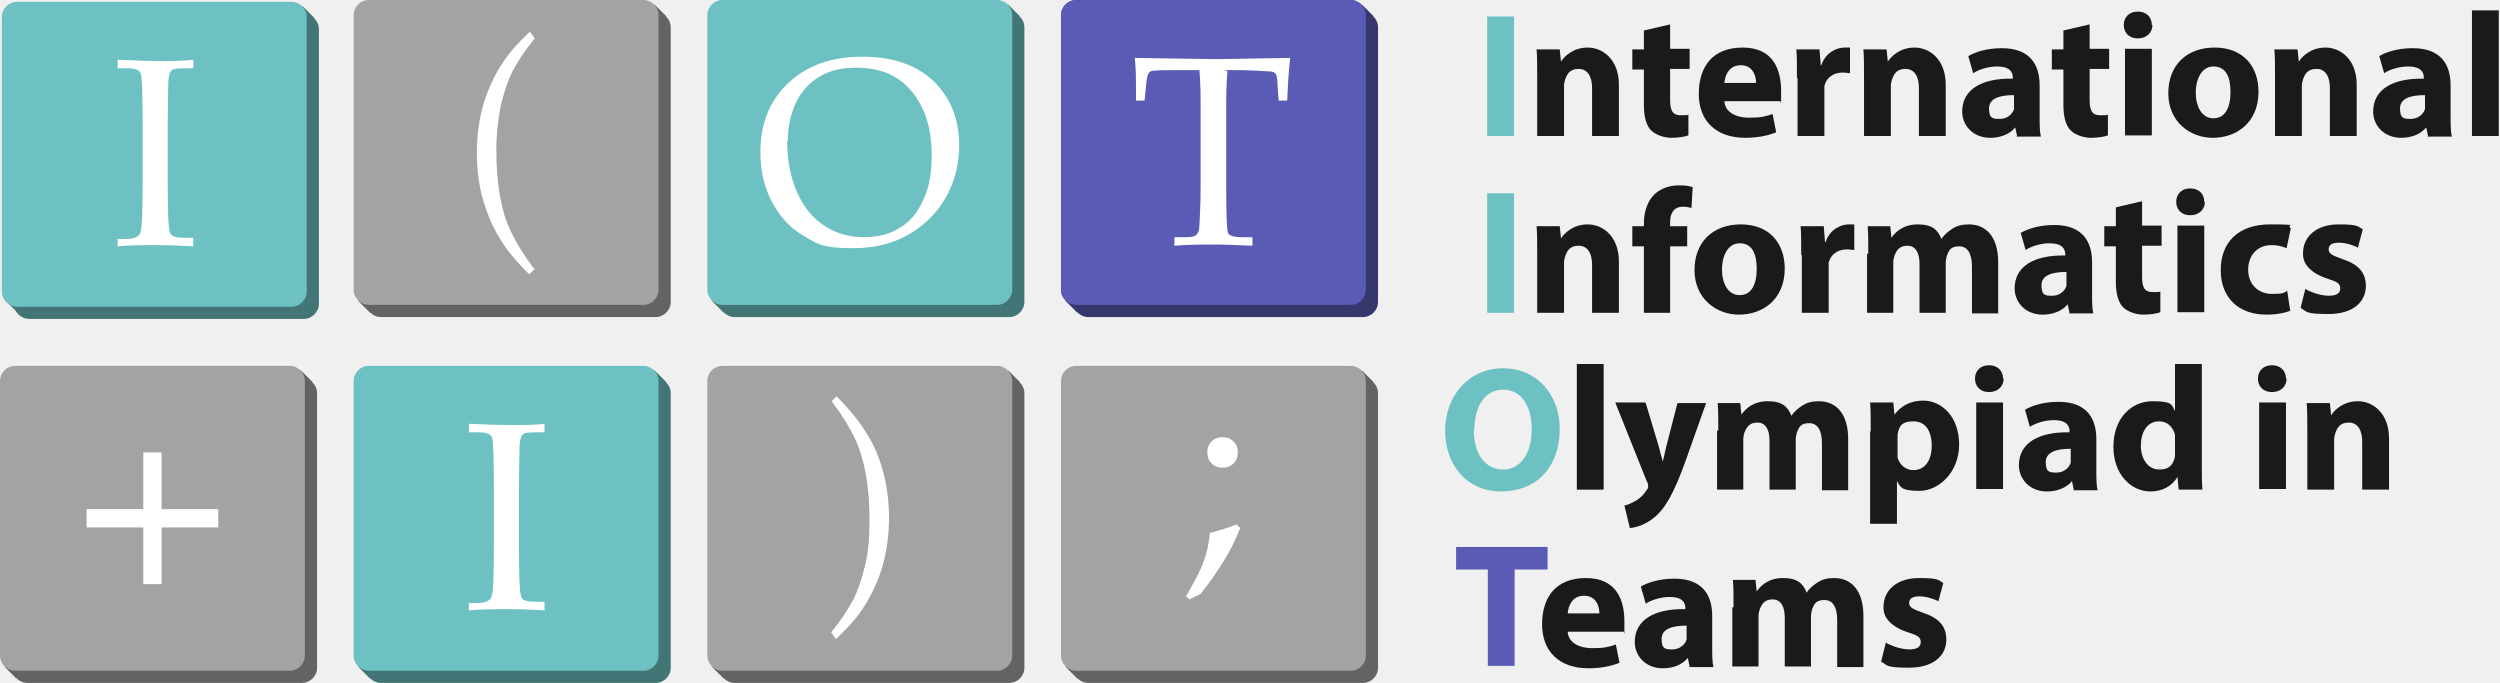
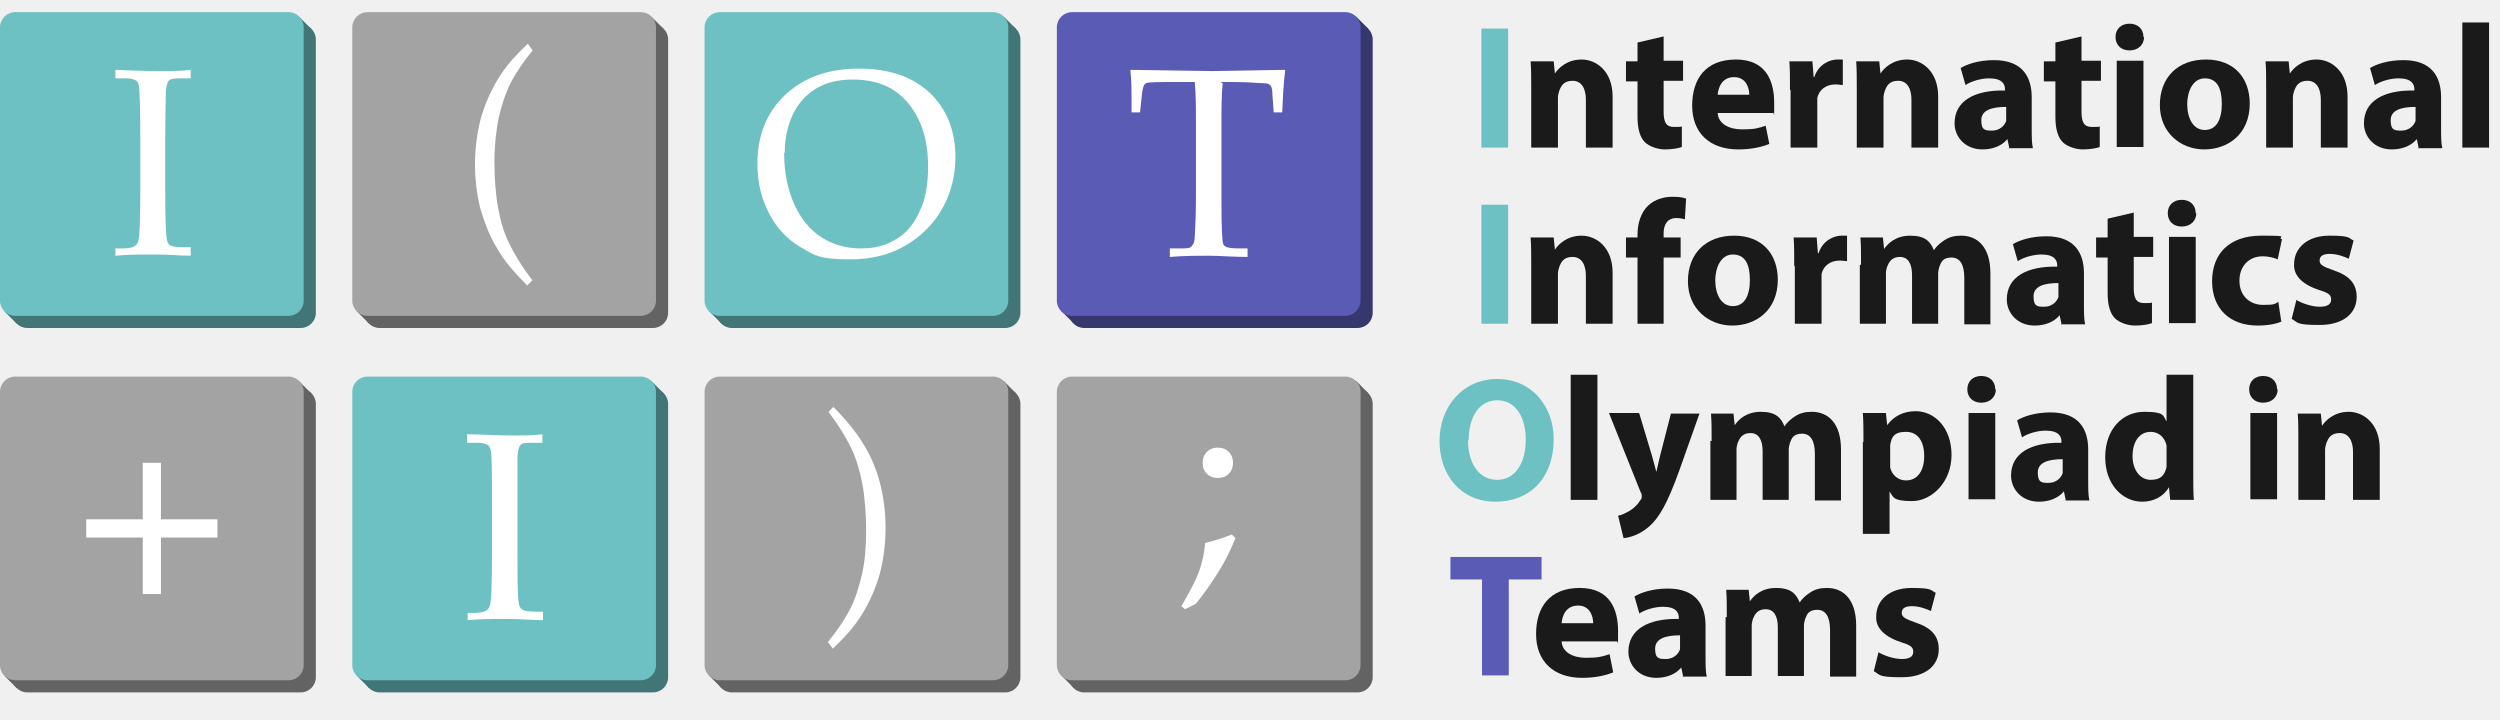
- <svg xmlns="http://www.w3.org/2000/svg" id="Logo" viewBox="0 0 410 112">
+ <svg xmlns="http://www.w3.org/2000/svg" id="Logo" viewBox="0 0 411.6 118.5">
  <defs>
    <style>
      .cls-1 {
        fill: #fff;
      }

      .cls-2 {
        fill: #36376d;
      }

      .cls-3 {
        fill: #595bb4;
      }

      .cls-4 {
        fill: #a3a3a3;
      }

      .cls-5 {
        fill: #636363;
      }

      .cls-6 {
        fill: #427576;
      }

      .cls-7 {
        fill: #1a1a1a;
      }

      .cls-8 {
        fill: #6dc1c3;
      }
    </style>
  </defs>
+   <g id="IIOT_text">
+     <path class="cls-8" d="m248.3,4.7v19.6h-4.4V4.7h4.4Z" />
+     <path class="cls-7" d="m252.1,14.6c0-1.8,0-3.3-.1-4.5h3.8l.2,2h0c.6-.9,2-2.3,4.4-2.3s5.1,1.9,5.1,6.1v8.4h-4.4v-7.9c0-1.8-.7-3.1-2.2-3.1s-1.9.9-2.2,1.7c-.1.3-.2.7-.2,1.1v8.2h-4.4v-9.7Z" />
+     <path class="cls-7" d="m273.9,6v4h3.2v3.3h-3.2v5.1c0,1.7.4,2.5,1.7,2.5s1,0,1.3-.1v3.4c-.5.2-1.6.4-2.8.4s-2.6-.5-3.3-1.2c-.8-.8-1.2-2.2-1.2-4.2v-5.8h-1.9v-3.3h1.9v-3.1l4.3-1Z" />
+     <path class="cls-7" d="m282.8,18.6c.1,1.8,1.9,2.7,4,2.7s2.7-.2,3.9-.6l.6,3c-1.5.6-3.2.9-5.1.9-4.8,0-7.6-2.8-7.6-7.2s2.2-7.6,7.2-7.6,6.3,3.6,6.3,7.1,0,1.4-.2,1.7h-9.1Zm5.2-3c0-1.1-.5-2.9-2.5-2.9s-2.6,1.7-2.7,2.9h5.2Z" />
+     <path class="cls-7" d="m294.7,14.8c0-2.1,0-3.5-.1-4.7h3.8l.2,2.6h.1c.7-2.1,2.5-2.9,3.8-2.9s.6,0,.9,0v4.2c-.3,0-.7-.1-1.2-.1-1.6,0-2.7.9-3,2.2,0,.3,0,.6,0,1v7.2h-4.4v-9.5Z" />
+     <path class="cls-7" d="m305.7,14.6c0-1.8,0-3.3-.1-4.5h3.8l.2,2h0c.6-.9,2-2.3,4.4-2.3s5.1,1.9,5.1,6.1v8.4h-4.4v-7.9c0-1.8-.7-3.1-2.2-3.1s-1.9.9-2.2,1.7c-.1.3-.2.7-.2,1.1v8.2h-4.4v-9.7Z" />
+     <path class="cls-7" d="m330.8,24.3l-.3-1.4h0c-.9,1.1-2.4,1.7-4.1,1.7-2.9,0-4.6-2.1-4.6-4.3,0-3.7,3.3-5.5,8.3-5.4v-.2c0-.8-.4-1.8-2.6-1.8-1.4,0-3,.5-3.9,1.1l-.8-2.8c1-.6,2.9-1.3,5.5-1.3,4.7,0,6.2,2.8,6.2,6.1v5c0,1.4,0,2.6.2,3.4h-4Zm-.5-6.7c-2.3,0-4.1.5-4.1,2.2s.7,1.7,1.8,1.7,2-.7,2.3-1.6c0-.2,0-.5,0-.8v-1.6Z" />
+     <path class="cls-7" d="m342.7,6v4h3.2v3.3h-3.2v5.1c0,1.7.4,2.5,1.7,2.5s1,0,1.3-.1v3.4c-.5.2-1.6.4-2.8.4s-2.6-.5-3.3-1.2c-.8-.8-1.2-2.2-1.2-4.2v-5.8h-1.9v-3.3h1.9v-3.1l4.3-1Z" />
+     <path class="cls-7" d="m353,6.1c0,1.2-.9,2.2-2.4,2.2s-2.3-1-2.3-2.2c0-1.3.9-2.2,2.3-2.2s2.3.9,2.3,2.2Zm-4.5,18.1v-14.2h4.4v14.2h-4.4Z" />
+     <path class="cls-7" d="m370.4,17c0,5.2-3.7,7.6-7.5,7.6s-7.3-2.7-7.3-7.3,3-7.5,7.6-7.5,7.2,3,7.2,7.3Zm-10.3.1c0,2.4,1,4.3,2.9,4.3s2.8-1.7,2.8-4.3-.8-4.2-2.8-4.2-2.9,2.2-2.9,4.3Z" />
+     <path class="cls-7" d="m373.1,14.6c0-1.8,0-3.3-.1-4.5h3.8l.2,2h0c.6-.9,2-2.3,4.4-2.3s5.1,1.9,5.1,6.1v8.4h-4.4v-7.9c0-1.8-.7-3.1-2.2-3.1s-1.9.9-2.2,1.7c-.1.3-.2.7-.2,1.1v8.2h-4.4v-9.7Z" />
+     <path class="cls-7" d="m398.2,24.3l-.3-1.4h0c-.9,1.1-2.4,1.7-4.1,1.7-2.9,0-4.6-2.1-4.6-4.3,0-3.7,3.3-5.5,8.3-5.4v-.2c0-.8-.4-1.8-2.6-1.8-1.4,0-3,.5-3.9,1.1l-.8-2.8c1-.6,2.9-1.3,5.5-1.3,4.7,0,6.2,2.8,6.2,6.1v5c0,1.4,0,2.6.2,3.4h-4Zm-.5-6.7c-2.3,0-4.1.5-4.1,2.2s.7,1.7,1.8,1.7,2-.7,2.3-1.6c0-.2,0-.5,0-.8v-1.6Z" />
+     <path class="cls-7" d="m405.4,3.7h4.4v20.6h-4.4V3.7Z" />
+     <path class="cls-8" d="m248.3,33.7v19.6h-4.4v-19.6h4.4Z" />
+     <path class="cls-7" d="m252.1,43.6c0-1.8,0-3.3-.1-4.5h3.8l.2,2h0c.6-.9,2-2.3,4.4-2.3s5.1,1.9,5.1,6.1v8.4h-4.4v-7.9c0-1.8-.7-3.1-2.2-3.1s-1.9.9-2.2,1.7c-.1.3-.2.7-.2,1.1v8.2h-4.4v-9.7Z" />
+     <path class="cls-7" d="m269.6,53.3v-10.9h-1.9v-3.3h1.9v-.5c0-1.7.5-3.6,1.8-4.8,1.1-1,2.6-1.4,3.9-1.4s1.7.1,2.3.3l-.2,3.4c-.4-.1-.8-.2-1.4-.2-1.5,0-2.1,1.1-2.1,2.5v.7h2.8v3.3h-2.8v10.9h-4.4Z" />
+     <path class="cls-7" d="m292.7,46c0,5.2-3.7,7.6-7.5,7.6s-7.3-2.7-7.3-7.3,3-7.5,7.6-7.5,7.2,3,7.2,7.3Zm-10.3.1c0,2.4,1,4.3,2.9,4.3s2.8-1.7,2.8-4.3-.8-4.2-2.8-4.2-2.9,2.2-2.9,4.3Z" />
+     <path class="cls-7" d="m295.4,43.8c0-2.1,0-3.5-.1-4.7h3.8l.2,2.6h.1c.7-2.1,2.5-2.9,3.8-2.9s.6,0,.9,0v4.2c-.3,0-.7-.1-1.2-.1-1.6,0-2.7.9-3,2.2,0,.3,0,.6,0,1v7.2h-4.4v-9.5Z" />
+     <path class="cls-7" d="m306.4,43.6c0-1.8,0-3.3-.1-4.5h3.7l.2,1.9h0c.6-.9,1.9-2.2,4.3-2.2s3.3.9,3.9,2.4h0c.5-.8,1.2-1.3,1.8-1.7.8-.5,1.6-.7,2.7-.7,2.7,0,4.8,1.9,4.8,6.2v8.4h-4.3v-7.7c0-2.1-.7-3.3-2.1-3.3s-1.7.7-2,1.5c-.1.3-.2.8-.2,1.1v8.3h-4.3v-8c0-1.8-.6-3-2-3s-1.8.9-2.1,1.6c-.1.3-.2.7-.2,1.1v8.3h-4.3v-9.7Z" />
+     <path class="cls-7" d="m339.4,53.3l-.3-1.4h0c-.9,1.1-2.4,1.7-4.1,1.7-2.9,0-4.6-2.1-4.6-4.3,0-3.7,3.3-5.5,8.3-5.4v-.2c0-.8-.4-1.8-2.6-1.8-1.4,0-3,.5-3.9,1.1l-.8-2.8c1-.6,2.9-1.3,5.5-1.3,4.7,0,6.2,2.8,6.2,6.1v5c0,1.4,0,2.6.2,3.4h-4Zm-.5-6.7c-2.3,0-4.1.5-4.1,2.2s.7,1.7,1.8,1.7,2-.7,2.3-1.6c0-.2,0-.5,0-.8v-1.6Z" />
+     <path class="cls-7" d="m351.3,35v4h3.2v3.3h-3.2v5.1c0,1.7.4,2.5,1.7,2.5s1,0,1.3-.1v3.4c-.5.2-1.6.4-2.8.4s-2.6-.5-3.3-1.2c-.8-.8-1.2-2.2-1.2-4.2v-5.8h-1.9v-3.3h1.9v-3.1l4.3-1Z" />
+     <path class="cls-7" d="m361.6,35.1c0,1.2-.9,2.2-2.4,2.2s-2.3-1-2.3-2.2c0-1.3.9-2.2,2.3-2.2s2.3.9,2.3,2.2Zm-4.5,18.1v-14.2h4.4v14.2h-4.4Z" />
+     <path class="cls-7" d="m375.7,52.9c-.8.4-2.3.7-4,.7-4.6,0-7.5-2.8-7.5-7.3s2.8-7.5,8.1-7.5,2.4.2,3.4.6l-.7,3.3c-.5-.2-1.3-.5-2.5-.5-2.3,0-3.8,1.7-3.8,4,0,2.6,1.8,4,3.9,4s1.9-.2,2.5-.5l.5,3.3Z" />
+     <path class="cls-7" d="m378.1,49.4c.8.5,2.5,1.1,3.8,1.1s1.9-.4,1.9-1.2-.5-1.1-2.1-1.6c-3-1-4.1-2.6-4-4.2,0-2.7,2.2-4.7,5.8-4.7s3.1.4,4,.8l-.8,3c-.6-.3-1.9-.8-3.1-.8s-1.7.4-1.7,1.1.6,1,2.3,1.6c2.7.9,3.8,2.3,3.8,4.4,0,2.6-2.1,4.6-6.1,4.6s-3.5-.4-4.6-1l.8-3.2Z" />
+     <path class="cls-8" d="m255.8,72.3c0,6.4-3.9,10.3-9.6,10.3s-9.2-4.4-9.2-10,3.8-10.2,9.5-10.2,9.3,4.5,9.3,9.9Zm-14.1.2c0,3.8,1.8,6.5,4.8,6.5s4.7-2.8,4.7-6.6-1.7-6.5-4.7-6.5-4.7,2.8-4.7,6.6Z" />
+     <path class="cls-7" d="m258.6,61.7h4.4v20.6h-4.4v-20.6Z" />
+     <path class="cls-7" d="m269.9,68.1l2.1,7c.2.8.5,1.9.7,2.6h0c.2-.8.4-1.8.6-2.6l1.8-7h4.7l-3.3,9.3c-2,5.6-3.4,7.9-5,9.3-1.5,1.3-3.1,1.8-4.2,1.9l-.9-3.7c.6-.1,1.2-.4,1.9-.8.7-.4,1.4-1.1,1.8-1.8.2-.2.2-.4.2-.6s0-.4-.2-.7l-5.2-13h4.9Z" />
+     <path class="cls-7" d="m281.8,72.6c0-1.8,0-3.3-.1-4.5h3.7l.2,1.9h0c.6-.9,1.9-2.2,4.3-2.2s3.3.9,3.9,2.4h0c.5-.8,1.2-1.3,1.8-1.7.8-.5,1.6-.7,2.7-.7,2.7,0,4.8,1.9,4.8,6.2v8.4h-4.3v-7.7c0-2.1-.7-3.3-2.1-3.3s-1.7.7-2,1.5c-.1.3-.2.8-.2,1.1v8.3h-4.3v-8c0-1.8-.6-3-2-3s-1.8.9-2.1,1.6c-.1.3-.2.7-.2,1.1v8.3h-4.3v-9.7Z" />
+     <path class="cls-7" d="m306.8,72.8c0-1.9,0-3.4-.1-4.8h3.8l.2,2h0c1.1-1.5,2.7-2.3,4.7-2.3,3.1,0,5.9,2.7,5.9,7.2s-3.3,7.6-6.5,7.6-3.1-.7-3.7-1.6h0v7h-4.4v-15.2Zm4.4,3.3c0,.3,0,.6,0,.9.3,1.2,1.3,2.1,2.6,2.1,1.9,0,3-1.6,3-4s-1-4-3-4-2.4.9-2.6,2.2c0,.3,0,.5,0,.8v2Z" />
+     <path class="cls-7" d="m328.6,64.1c0,1.2-.9,2.2-2.4,2.2s-2.3-1-2.3-2.2c0-1.3.9-2.2,2.3-2.2s2.3.9,2.3,2.2Zm-4.5,18.1v-14.2h4.4v14.2h-4.4Z" />
+     <path class="cls-7" d="m340.1,82.3l-.3-1.4h0c-.9,1.1-2.4,1.7-4.1,1.7-2.9,0-4.6-2.1-4.6-4.3,0-3.7,3.3-5.5,8.3-5.4v-.2c0-.8-.4-1.8-2.6-1.8-1.4,0-3,.5-3.9,1.1l-.8-2.8c1-.6,2.9-1.3,5.5-1.3,4.7,0,6.2,2.8,6.2,6.1v5c0,1.4,0,2.6.2,3.4h-4Zm-.5-6.7c-2.3,0-4.1.5-4.1,2.2s.7,1.7,1.8,1.7,2-.7,2.3-1.6c0-.2,0-.5,0-.8v-1.6Z" />
+     <path class="cls-7" d="m361.1,61.7v16.4c0,1.6,0,3.3.1,4.2h-3.9l-.2-2.1h0c-.9,1.6-2.6,2.4-4.4,2.4-3.3,0-6.1-2.9-6.1-7.3,0-4.8,3-7.5,6.4-7.5s3.1.6,3.7,1.6h0v-7.7h4.4Zm-4.4,12.4c0-.2,0-.5,0-.8-.3-1.2-1.2-2.2-2.6-2.2-2,0-3,1.8-3,4s1.2,3.9,3,3.9,2.3-.9,2.6-2.1c0-.3,0-.6,0-1v-1.9Z" />
+     <path class="cls-7" d="m375,64.1c0,1.2-.9,2.2-2.4,2.2s-2.3-1-2.3-2.2c0-1.3.9-2.2,2.3-2.2s2.3.9,2.3,2.2Zm-4.5,18.1v-14.2h4.4v14.2h-4.4Z" />
+     <path class="cls-7" d="m378.4,72.6c0-1.8,0-3.3-.1-4.5h3.8l.2,2h0c.6-.9,2-2.3,4.4-2.3s5.1,1.9,5.1,6.1v8.4h-4.4v-7.9c0-1.8-.7-3.1-2.2-3.1s-1.9.9-2.2,1.7c-.1.3-.2.7-.2,1.1v8.2h-4.4v-9.7Z" />
+     <path class="cls-3" d="m244.1,95.4h-5.3v-3.7h15v3.7h-5.4v15.8h-4.4v-15.8Z" />
+     <path class="cls-7" d="m257.1,105.6c.1,1.8,1.9,2.7,4,2.7s2.7-.2,3.9-.6l.6,3c-1.5.6-3.2.9-5.1.9-4.8,0-7.6-2.8-7.6-7.2s2.2-7.6,7.2-7.6,6.3,3.6,6.3,7.1,0,1.4-.2,1.7h-9.1Zm5.2-3c0-1.1-.5-2.9-2.5-2.9s-2.6,1.7-2.7,2.9h5.2Z" />
+     <path class="cls-7" d="m277.1,111.3l-.3-1.4h0c-.9,1.1-2.4,1.7-4.1,1.7-2.9,0-4.6-2.1-4.6-4.3,0-3.7,3.3-5.5,8.3-5.4v-.2c0-.8-.4-1.8-2.6-1.8-1.4,0-3,.5-3.9,1.1l-.8-2.8c1-.6,2.9-1.3,5.5-1.3,4.7,0,6.2,2.8,6.2,6.1v5c0,1.4,0,2.6.2,3.4h-4Zm-.5-6.7c-2.3,0-4.1.5-4.1,2.2s.7,1.7,1.8,1.7,2-.7,2.3-1.6c0-.2,0-.5,0-.8v-1.6Z" />
+     <path class="cls-7" d="m284.3,101.6c0-1.8,0-3.3-.1-4.5h3.7l.2,1.9h0c.6-.9,1.9-2.2,4.3-2.2s3.3.9,3.9,2.4h0c.5-.8,1.2-1.3,1.8-1.7.8-.5,1.6-.7,2.7-.7,2.7,0,4.8,1.9,4.8,6.2v8.4h-4.3v-7.7c0-2.1-.7-3.3-2.1-3.3s-1.7.7-2,1.5c-.1.3-.2.8-.2,1.1v8.3h-4.3v-8c0-1.8-.6-3-2-3s-1.8.9-2.1,1.6c-.1.3-.2.7-.2,1.1v8.3h-4.3v-9.7Z" />
+     <path class="cls-7" d="m309.3,107.4c.8.5,2.5,1.1,3.8,1.1s1.9-.4,1.9-1.2-.5-1.1-2.1-1.6c-3-1-4.1-2.6-4-4.2,0-2.7,2.2-4.7,5.8-4.7s3.1.4,4,.8l-.8,3c-.6-.3-1.9-.8-3.1-.8s-1.7.4-1.7,1.1.6,1,2.3,1.6c2.7.9,3.8,2.3,3.8,4.4,0,2.6-2.1,4.6-6.1,4.6s-3.5-.4-4.6-1l.8-3.2Z" />
+   </g>
  <g id="Tiles">
    <g id="I">
-       <g id="Tile">
-         <g id="SHADOW">
-           <rect class="cls-6" x="2.3" y="2.3" width="50" height="50" rx="2.5" ry="2.5" />
-           <polygon class="cls-6" points="51.6 3 49.6 1 49.6 3 51.6 3" />
-           <polygon class="cls-6" points="1.1 49.5 3.1 51.5 3.1 49.5 1.1 49.5" />
-         </g>
-         <rect class="cls-8" x=".3" y=".3" width="50" height="50" rx="2.5" ry="2.5" />
+       <g id="SHADOW">
+         <rect class="cls-6" x="-8.3" y="26.6" width="68.6" height="2.8" transform="translate(-12.2 26.6) rotate(-45)" />
+         <rect class="cls-6" x="2" y="4" width="50" height="50" rx="2.5" ry="2.5" />
      </g>
-       <path class="cls-1" d="m19.2,39.2h1.4c1.3,0,2.1-.3,2.4-1,.3-.6.4-3.7.4-9.3v-7.3c0-5.7-.1-8.9-.3-9.5-.2-.6-.9-.9-2.1-.9h-1.7v-1.4c2.4.1,4.7.2,7.1.2s3.7,0,5.3-.2v1.4h-1.7c-1,0-1.7.1-1.9.4-.3.2-.4.9-.5,1.8,0,1.5-.1,4.3-.1,8.2v7.4c0,5.6.1,8.6.4,9.2.2.6,1,.8,2.4.8h1.4v1.4c-1.8-.1-3.7-.2-5.8-.2s-4.6,0-6.6.2v-1.4Z" />
+       <rect id="Rect" class="cls-8" y="2" width="50" height="50" rx="2.5" ry="2.5" />
+       <path class="cls-1" d="m18.9,40.9h1.4c1.3,0,2.1-.3,2.4-1,.3-.6.4-3.7.4-9.3v-7.3c0-5.7-.1-8.9-.3-9.5-.2-.6-.9-.9-2.1-.9h-1.7v-1.4c2.4.1,4.7.2,7.1.2s3.7,0,5.3-.2v1.4h-1.7c-1,0-1.7.1-1.9.4-.3.2-.4.9-.5,1.8,0,1.5-.1,4.3-.1,8.2v7.4c0,5.6.1,8.6.4,9.2.2.6,1,.8,2.4.8h1.4v1.4c-1.8,0-3.7-.2-5.8-.2s-4.6,0-6.6.2v-1.4.2Z" />
    </g>
    <g id="I2">
-       <g id="Tile-2" data-name="Tile">
-         <g id="SHADOW-2" data-name="SHADOW">
-           <rect class="cls-6" x="60" y="62" width="50" height="50" rx="2.5" ry="2.5" />
-           <polygon class="cls-6" points="109.3 62.7 107.3 60.7 107.3 62.7 109.3 62.7" />
-           <polygon class="cls-6" points="58.7 109.3 60.7 111.3 60.7 109.3 58.7 109.3" />
-         </g>
-         <rect class="cls-8" x="58" y="60" width="50" height="50" rx="2.5" ry="2.5" />
+       <g id="SHADOW-2" data-name="SHADOW">
+         <rect class="cls-6" x="49.7" y="86.6" width="68.6" height="2.8" transform="translate(-37.6 85.2) rotate(-45)" />
+         <rect class="cls-6" x="60" y="64" width="50" height="50" rx="2.5" ry="2.5" />
      </g>
-       <path class="cls-1" d="m76.8,98.9h1.4c1.3,0,2.1-.3,2.4-1,.3-.6.4-3.7.4-9.3v-7.3c0-5.7-.1-8.9-.3-9.5-.2-.6-.9-.9-2.1-.9h-1.7v-1.4c2.4.1,4.7.2,7.1.2s3.7,0,5.3-.2v1.4h-1.7c-1,0-1.7.1-1.9.4-.3.2-.4.9-.5,1.8,0,1.5-.1,4.3-.1,8.2v7.4c0,5.6.1,8.6.4,9.2.2.6,1,.8,2.4.8h1.4v1.4c-1.8-.1-3.7-.2-5.8-.2s-4.6,0-6.6.2v-1.4Z" />
+       <rect id="Rect-2" data-name="Rect" class="cls-8" x="58" y="62" width="50" height="50" rx="2.5" ry="2.5" />
+       <path class="cls-1" d="m76.8,100.9h1.4c1.3,0,2.1-.3,2.4-1,.3-.6.4-3.7.4-9.3v-7.3c0-5.7,0-8.9-.3-9.5-.2-.6-.9-.9-2.1-.9h-1.7v-1.4c2.4,0,4.7.2,7.1.2s3.7,0,5.3-.2v1.4h-1.7c-1,0-1.7,0-1.9.4-.3.2-.4.9-.5,1.8,0,1.5,0,4.3,0,8.2v7.4c0,5.6,0,8.6.4,9.2.2.6,1,.8,2.4.8h1.4v1.4c-1.8,0-3.7-.2-5.8-.2s-4.6,0-6.6.2v-1.4.2Z" />
    </g>
    <g id="O">
-       <g id="Tile-3" data-name="Tile">
-         <g id="SHADOW-3" data-name="SHADOW">
-           <rect class="cls-6" x="118" y="2" width="50" height="50" rx="2.5" ry="2.5" />
-           <polygon class="cls-6" points="167.3 2.7 165.3 .7 165.3 2.7 167.3 2.7" />
-           <polygon class="cls-6" points="116.7 49.3 118.7 51.3 118.7 49.3 116.7 49.3" />
-         </g>
-         <rect class="cls-8" x="116" width="50" height="50" rx="2.5" ry="2.5" />
+       <g id="SHADOW-3" data-name="SHADOW">
+         <rect class="cls-6" x="107.7" y="26.6" width="68.6" height="2.8" transform="translate(21.8 108.6) rotate(-45)" />
+         <rect class="cls-6" x="118" y="4" width="50" height="50" rx="2.5" ry="2.5" />
      </g>
-       <path class="cls-1" d="m124.7,25c0-4.7,1.5-8.5,4.6-11.4s7.1-4.3,12.1-4.3,8.8,1.3,11.7,4c2.8,2.7,4.2,6.2,4.2,10.6s-1.6,8.8-4.9,12c-3.3,3.2-7.4,4.8-12.4,4.8s-5.8-.6-8-1.9c-2.3-1.3-4-3.1-5.3-5.5-1.3-2.4-2-5.2-2-8.3Zm4.4-1.8c0,3.2.6,6.1,1.7,8.5,1.1,2.4,2.6,4.2,4.5,5.4,1.9,1.2,4,1.8,6.4,1.8s4.2-.5,5.8-1.5c1.7-1,3-2.5,3.9-4.6,1-2,1.4-4.5,1.4-7.4s-.5-5.6-1.6-7.8c-1.1-2.2-2.5-3.8-4.3-4.9-1.8-1.1-4-1.6-6.5-1.6s-4.3.5-5.9,1.4c-1.7,1-3,2.4-3.9,4.2-.9,1.9-1.4,4-1.4,6.4Z" />
+       <rect id="Rect-3" data-name="Rect" class="cls-8" x="116" y="2" width="50" height="50" rx="2.5" ry="2.5" />
+       <path class="cls-1" d="m124.7,27c0-4.7,1.5-8.5,4.6-11.4s7.1-4.3,12.1-4.3,8.8,1.3,11.7,4c2.8,2.7,4.2,6.2,4.2,10.6s-1.6,8.8-4.9,12c-3.3,3.2-7.4,4.8-12.4,4.8s-5.8-.6-8-1.9c-2.3-1.3-4-3.1-5.3-5.5-1.3-2.4-2-5.2-2-8.3h0Zm4.4-1.8c0,3.2.6,6.1,1.7,8.5,1.1,2.4,2.6,4.2,4.5,5.4s4,1.8,6.4,1.8,4.2-.5,5.8-1.5c1.7-1,3-2.5,3.9-4.6,1-2,1.4-4.5,1.4-7.4s-.5-5.6-1.6-7.8c-1.1-2.2-2.5-3.8-4.3-4.9-1.8-1.1-4-1.6-6.5-1.6s-4.3.5-5.9,1.4c-1.7,1-3,2.4-3.9,4.2-.9,1.9-1.4,4-1.4,6.4h0Z" />
    </g>
    <g id="T">
-       <rect class="cls-3" x="174" width="50" height="50" rx="2.5" ry="2.5" />
-       <g id="Tile-4" data-name="Tile">
-         <g id="SHADOW-4" data-name="SHADOW">
-           <rect class="cls-2" x="176" y="2" width="50" height="50" rx="2.5" ry="2.5" />
-           <polygon class="cls-2" points="225.3 2.7 223.3 .7 223.3 2.7 225.3 2.7" />
-           <polygon class="cls-2" points="174.7 49.3 176.7 51.3 176.7 49.3 174.7 49.3" />
-         </g>
-         <rect class="cls-3" x="174" width="50" height="50" rx="2.5" ry="2.5" />
+       <g id="SHADOW-4" data-name="SHADOW">
+         <rect class="cls-2" x="165.7" y="26.6" width="68.6" height="2.8" transform="translate(38.8 149.6) rotate(-45)" />
+         <rect class="cls-2" x="176" y="4" width="50" height="50" rx="2.5" ry="2.5" />
      </g>
-       <path class="cls-1" d="m201.3,11.7c-.2,2.1-.2,4.4-.2,6.8v12.2c0,4.6.1,7.1.3,7.5.2.5,1,.7,2.4.7h1.6v1.4c-2.5-.1-4.7-.2-6.4-.2s-3.9,0-6.4.2v-1.4h1.8c.9,0,1.6-.1,1.8-.4.3-.3.5-.7.5-1.5.1-1.7.2-3.8.2-6.5v-12.3c0-2.4,0-4.6-.2-6.7h-2.2c-3.5,0-5.5,0-5.8.2-.4.2-.6.8-.7,1.9l-.3,2.9h-1.4v-2.6c0-1,0-2.5-.2-4.4,7.7.1,12.3.2,13.6.2l11.9-.2c-.3,2.4-.4,4.8-.5,7h-1.4l-.2-2.8c0-1-.2-1.6-.4-1.7-.2-.2-.5-.3-1.1-.3-1.6-.1-3.4-.2-5.4-.2h-1.7Z" />
+       <rect id="Rect-4" data-name="Rect" class="cls-3" x="174" y="2" width="50" height="50" rx="2.5" ry="2.5" />
+       <path class="cls-1" d="m201.3,13.7c-.2,2.1-.2,4.4-.2,6.8v12.2c0,4.6.1,7.1.3,7.5.2.5,1,.7,2.4.7h1.6v1.4c-2.5,0-4.7-.2-6.4-.2s-3.9,0-6.4.2v-1.4h1.8c.9,0,1.6,0,1.8-.4.3-.3.5-.7.5-1.5.1-1.7.2-3.8.2-6.5v-12.3c0-2.4,0-4.6-.2-6.7h-2.2c-3.5,0-5.5,0-5.8.2-.4.2-.6.8-.7,1.9l-.3,2.9h-1.4v-2.6c0-1,0-2.5-.2-4.4,7.7.1,12.3.2,13.6.2l11.9-.2c-.3,2.4-.4,4.8-.5,7h-1.4l-.2-2.8c0-1-.2-1.6-.4-1.7-.2-.2-.5-.3-1.1-.3-1.6-.1-3.4-.2-5.4-.2h-1.7l.4.2Z" />
    </g>
-     <g id="_" data-name="+">
-       <g id="Tile-5" data-name="Tile">
-         <g id="SHADOW-5" data-name="SHADOW">
-           <rect class="cls-5" x="2" y="62" width="50" height="50" rx="2.5" ry="2.5" />
-           <polygon class="cls-5" points="51.3 62.7 49.3 60.7 49.3 62.7 51.3 62.7" />
-           <polygon class="cls-5" points=".7 109.3 2.7 111.3 2.7 109.3 .7 109.3" />
-         </g>
-         <rect class="cls-4" y="60" width="50" height="50" rx="2.5" ry="2.5" />
+     <g id="_" data-name=" ">
+       <g id="SHADOW-5" data-name="SHADOW">
+         <rect class="cls-5" x="-8.3" y="86.6" width="68.6" height="2.8" transform="translate(-54.6 44.2) rotate(-45)" />
+         <rect class="cls-5" x="2" y="64" width="50" height="50" rx="2.5" ry="2.5" />
      </g>
-       <path class="cls-1" d="m14.2,86.5v-3h9.3v-9.3h3v9.3h9.3v3h-9.3v9.3h-3v-9.3h-9.3Z" />
+       <rect id="Rect-5" data-name="Rect" class="cls-4" y="62" width="50" height="50" rx="2.5" ry="2.5" />
+       <path class="cls-1" d="m14.2,88.5v-3h9.3v-9.3h3v9.3h9.3v3h-9.3v9.3h-3v-9.3h-9.3Z" />
    </g>
-     <g id="_-2" data-name="(">
-       <g id="Tile-6" data-name="Tile">
-         <g id="SHADOW-6" data-name="SHADOW">
-           <rect class="cls-5" x="60" y="2" width="50" height="50" rx="2.5" ry="2.5" />
-           <polygon class="cls-5" points="109.3 2.7 107.3 .7 107.3 2.7 109.3 2.7" />
-           <polygon class="cls-5" points="58.7 49.3 60.7 51.3 60.7 49.3 58.7 49.3" />
-         </g>
-         <rect class="cls-4" x="58" width="50" height="50" rx="2.5" ry="2.5" />
+     <g id="_-2" data-name=" -2">
+       <g id="SHADOW-6" data-name="SHADOW">
+         <rect class="cls-5" x="49.7" y="26.6" width="68.6" height="2.8" transform="translate(4.8 67.6) rotate(-45)" />
+         <rect class="cls-5" x="60" y="4" width="50" height="50" rx="2.5" ry="2.5" />
      </g>
-       <path class="cls-1" d="m87.8,44l-1,1c-2.2-2.2-3.9-4.2-5-6.2-1.2-1.9-2-4.1-2.7-6.4-.6-2.4-.9-4.8-.9-7.4s.4-5.8,1.2-8.3c.8-2.5,1.9-4.7,3.1-6.5,1.2-1.8,2.7-3.4,4.4-5l.8,1.1c-1.5,1.8-2.7,3.6-3.6,5.3-.9,1.8-1.5,3.7-2,5.8-.4,2.1-.7,4.5-.7,7.2s.2,5.4.6,7.6c.4,2.2,1,4.2,1.8,5.8.8,1.7,2,3.7,3.8,6.1Z" />
+       <rect id="Rect-6" data-name="Rect" class="cls-4" x="58" y="2" width="50" height="50" rx="2.5" ry="2.5" />
+       <path class="cls-1" d="m87.8,46l-1,1c-2.2-2.2-3.9-4.2-5-6.2-1.2-1.9-2-4.1-2.7-6.4-.6-2.4-.9-4.8-.9-7.4s.4-5.8,1.2-8.3c.8-2.5,1.9-4.7,3.1-6.5s2.7-3.4,4.4-5l.8,1.1c-1.5,1.8-2.7,3.6-3.6,5.3-.9,1.8-1.5,3.7-2,5.8-.4,2.1-.7,4.5-.7,7.2s.2,5.4.6,7.6c.4,2.2,1,4.2,1.8,5.8.8,1.7,2,3.7,3.8,6.1h.2Z" />
    </g>
-     <g id="_-3" data-name=")">
-       <g id="Tile-7" data-name="Tile">
-         <g id="SHADOW-7" data-name="SHADOW">
-           <rect class="cls-5" x="118" y="62" width="50" height="50" rx="2.5" ry="2.5" />
-           <polygon class="cls-5" points="167.3 62.7 165.3 60.7 165.3 62.7 167.3 62.7" />
-           <polygon class="cls-5" points="116.7 109.3 118.7 111.3 118.7 109.3 116.7 109.3" />
-         </g>
-         <rect class="cls-4" x="116" y="60" width="50" height="50" rx="2.5" ry="2.5" />
+     <g id="_-3" data-name=" -3">
+       <g id="SHADOW-7" data-name="SHADOW">
+         <rect class="cls-5" x="107.7" y="86.6" width="68.6" height="2.8" transform="translate(-20.6 126.2) rotate(-45)" />
+         <rect class="cls-5" x="118" y="64" width="50" height="50" rx="2.5" ry="2.5" />
      </g>
-       <path class="cls-1" d="m136.2,66l1-1c2.2,2.2,3.8,4.2,5,6.2,1.2,1.9,2.1,4.1,2.7,6.4.6,2.4.9,4.8.9,7.4s-.4,5.8-1.2,8.3-1.9,4.7-3.1,6.5-2.7,3.4-4.4,5l-.8-1.1c1.5-1.8,2.7-3.6,3.6-5.3s1.5-3.7,2-5.8c.5-2.1.7-4.5.7-7.2s-.2-5.4-.6-7.6c-.4-2.2-1-4.2-1.8-5.9-.8-1.7-2-3.7-3.8-6.1Z" />
+       <rect id="Rect-7" data-name="Rect" class="cls-4" x="116" y="62" width="50" height="50" rx="2.5" ry="2.5" />
+       <path class="cls-1" d="m136.2,68l1-1c2.2,2.2,3.8,4.2,5,6.2,1.2,1.9,2.1,4.1,2.7,6.4.6,2.4.9,4.8.9,7.4s-.4,5.8-1.2,8.3-1.9,4.7-3.1,6.5-2.7,3.4-4.4,5l-.8-1.1c1.5-1.8,2.7-3.6,3.6-5.3s1.5-3.7,2-5.8c.5-2.1.7-4.5.7-7.2s-.2-5.4-.6-7.6c-.4-2.2-1-4.2-1.8-5.9-.8-1.7-2-3.7-3.8-6.1l-.2.2Z" />
    </g>
    <g id="semicolon">
-       <g id="Tile-8" data-name="Tile">
-         <g id="SHADOW-8" data-name="SHADOW">
-           <rect class="cls-5" x="176" y="62" width="50" height="50" rx="2.5" ry="2.5" />
-           <polygon class="cls-5" points="225.3 62.7 223.3 60.7 223.3 62.7 225.3 62.7" />
-           <polygon class="cls-5" points="174.7 109.3 176.7 111.3 176.7 109.3 174.7 109.3" />
-         </g>
-         <rect class="cls-4" x="174" y="60" width="50" height="50" rx="2.5" ry="2.5" />
+       <g id="SHADOW-8" data-name="SHADOW">
+         <rect class="cls-5" x="165.7" y="86.6" width="68.6" height="2.8" transform="translate(-3.6 167.2) rotate(-45)" />
+         <rect class="cls-5" x="176" y="64" width="50" height="50" rx="2.5" ry="2.5" />
      </g>
-       <path class="cls-1" d="m202.8,86l.6.6c-.8,2-1.7,3.8-2.7,5.4-1,1.6-2.2,3.4-3.8,5.4l-1.8.9-.6-.5c1.4-2.4,2.4-4.3,2.9-5.7.5-1.4.9-3,1-4.7,1.7-.4,3.1-.9,4.4-1.4Zm-2.3-14.3c.7,0,1.3.2,1.8.7.5.5.7,1.1.7,1.8s-.2,1.3-.7,1.8-1.1.7-1.8.7-1.3-.2-1.8-.7-.7-1.1-.7-1.8.2-1.3.7-1.8c.5-.5,1.1-.7,1.8-.7Z" />
+       <rect id="Rect-8" data-name="Rect" class="cls-4" x="174" y="62" width="50" height="50" rx="2.5" ry="2.5" />
+       <path class="cls-1" d="m202.8,88l.6.6c-.8,2-1.7,3.8-2.7,5.4s-2.2,3.4-3.8,5.4l-1.8.9-.6-.5c1.4-2.4,2.4-4.3,2.9-5.7.5-1.4.9-3,1-4.7,1.7-.4,3.1-.9,4.4-1.4h0Zm-2.3-14.3c.7,0,1.3.2,1.8.7s.7,1.1.7,1.8-.2,1.3-.7,1.8-1.1.7-1.8.7-1.3-.2-1.8-.7-.7-1.1-.7-1.8.2-1.3.7-1.8,1.1-.7,1.8-.7Z" />
    </g>
  </g>
-   <g id="IIOT_text">
-     <path class="cls-8" d="m248.3,2.7v19.6h-4.4V2.7h4.4Z" />
-     <path class="cls-7" d="m252.1,12.6c0-1.8,0-3.3-.1-4.5h3.8l.2,2h0c.6-.9,2-2.3,4.4-2.3s5.1,1.9,5.1,6.1v8.4h-4.4v-7.9c0-1.8-.7-3.1-2.2-3.1s-1.9.9-2.2,1.7c-.1.3-.2.7-.2,1.1v8.2h-4.4v-9.7Z" />
-     <path class="cls-7" d="m273.9,4v4h3.2v3.3h-3.2v5.1c0,1.7.4,2.5,1.7,2.5s1,0,1.3-.1v3.4c-.5.2-1.6.4-2.8.4s-2.6-.5-3.3-1.2c-.8-.8-1.2-2.2-1.2-4.2v-5.8h-1.9v-3.3h1.9v-3.1l4.3-1Z" />
-     <path class="cls-7" d="m282.8,16.6c.1,1.8,1.9,2.7,4,2.7s2.7-.2,3.9-.6l.6,3c-1.5.6-3.2.9-5.1.9-4.8,0-7.6-2.8-7.6-7.2s2.2-7.6,7.2-7.6,6.3,3.6,6.3,7.1,0,1.4-.2,1.7h-9.1Zm5.2-3c0-1.1-.5-2.9-2.5-2.9s-2.6,1.7-2.7,2.9h5.2Z" />
-     <path class="cls-7" d="m294.7,12.8c0-2.1,0-3.5-.1-4.7h3.8l.2,2.6h.1c.7-2.1,2.5-2.9,3.8-2.9s.6,0,.9,0v4.2c-.3,0-.7-.1-1.2-.1-1.6,0-2.7.9-3,2.2,0,.3,0,.6,0,1v7.2h-4.4v-9.5Z" />
-     <path class="cls-7" d="m305.7,12.6c0-1.8,0-3.3-.1-4.5h3.8l.2,2h0c.6-.9,2-2.3,4.4-2.3s5.1,1.9,5.1,6.1v8.4h-4.4v-7.9c0-1.8-.7-3.1-2.2-3.1s-1.9.9-2.2,1.7c-.1.3-.2.7-.2,1.1v8.2h-4.4v-9.7Z" />
-     <path class="cls-7" d="m330.8,22.3l-.3-1.4h0c-.9,1.1-2.4,1.7-4.1,1.7-2.9,0-4.6-2.1-4.6-4.3,0-3.7,3.3-5.5,8.3-5.4v-.2c0-.8-.4-1.8-2.6-1.8-1.4,0-3,.5-3.9,1.1l-.8-2.8c1-.6,2.9-1.3,5.5-1.3,4.7,0,6.2,2.8,6.2,6.1v5c0,1.4,0,2.6.2,3.4h-4Zm-.5-6.7c-2.3,0-4.1.5-4.1,2.2s.7,1.7,1.8,1.7,2-.7,2.3-1.6c0-.2,0-.5,0-.8v-1.6Z" />
-     <path class="cls-7" d="m342.7,4v4h3.2v3.3h-3.2v5.1c0,1.7.4,2.5,1.7,2.5s1,0,1.3-.1v3.4c-.5.2-1.6.4-2.8.4s-2.6-.5-3.3-1.2c-.8-.8-1.2-2.2-1.2-4.2v-5.8h-1.9v-3.3h1.9v-3.1l4.3-1Z" />
-     <path class="cls-7" d="m353,4.1c0,1.2-.9,2.2-2.4,2.2s-2.3-1-2.3-2.2c0-1.3.9-2.2,2.3-2.2s2.3.9,2.3,2.2Zm-4.5,18.1v-14.2h4.4v14.2h-4.4Z" />
-     <path class="cls-7" d="m370.4,15c0,5.2-3.7,7.6-7.5,7.6s-7.3-2.7-7.3-7.3,3-7.5,7.6-7.5,7.2,3,7.2,7.3Zm-10.3.1c0,2.4,1,4.3,2.9,4.3s2.8-1.7,2.8-4.3-.8-4.2-2.8-4.2-2.9,2.2-2.9,4.3Z" />
-     <path class="cls-7" d="m373.1,12.6c0-1.8,0-3.3-.1-4.5h3.8l.2,2h0c.6-.9,2-2.3,4.4-2.3s5.1,1.9,5.1,6.1v8.4h-4.4v-7.9c0-1.8-.7-3.1-2.2-3.1s-1.9.9-2.2,1.7c-.1.3-.2.7-.2,1.1v8.2h-4.4v-9.7Z" />
-     <path class="cls-7" d="m398.2,22.3l-.3-1.4h0c-.9,1.1-2.4,1.7-4.1,1.7-2.9,0-4.6-2.1-4.6-4.3,0-3.7,3.3-5.5,8.3-5.4v-.2c0-.8-.4-1.8-2.6-1.8-1.4,0-3,.5-3.9,1.1l-.8-2.8c1-.6,2.9-1.3,5.5-1.3,4.7,0,6.2,2.8,6.2,6.1v5c0,1.4,0,2.6.2,3.4h-4Zm-.5-6.7c-2.3,0-4.1.5-4.1,2.2s.7,1.7,1.8,1.7,2-.7,2.3-1.6c0-.2,0-.5,0-.8v-1.6Z" />
-     <path class="cls-7" d="m405.4,1.7h4.4v20.6h-4.4V1.7Z" />
-     <path class="cls-8" d="m248.3,31.7v19.6h-4.4v-19.6h4.4Z" />
-     <path class="cls-7" d="m252.1,41.6c0-1.8,0-3.3-.1-4.5h3.8l.2,2h0c.6-.9,2-2.3,4.4-2.3s5.1,1.9,5.1,6.1v8.4h-4.4v-7.9c0-1.8-.7-3.1-2.2-3.1s-1.9.9-2.2,1.7c-.1.3-.2.7-.2,1.1v8.2h-4.4v-9.7Z" />
-     <path class="cls-7" d="m269.6,51.3v-10.9h-1.9v-3.3h1.9v-.5c0-1.7.5-3.6,1.8-4.8,1.1-1,2.6-1.4,3.9-1.4s1.7.1,2.3.3l-.2,3.4c-.4-.1-.8-.2-1.4-.2-1.5,0-2.1,1.1-2.1,2.5v.7h2.8v3.3h-2.8v10.9h-4.4Z" />
-     <path class="cls-7" d="m292.7,44c0,5.2-3.7,7.6-7.5,7.6s-7.3-2.7-7.3-7.3,3-7.5,7.6-7.5,7.2,3,7.2,7.3Zm-10.3.1c0,2.4,1,4.3,2.9,4.3s2.8-1.7,2.8-4.3-.8-4.2-2.8-4.2-2.9,2.2-2.9,4.3Z" />
-     <path class="cls-7" d="m295.4,41.8c0-2.1,0-3.5-.1-4.7h3.8l.2,2.6h.1c.7-2.1,2.5-2.9,3.8-2.9s.6,0,.9,0v4.2c-.3,0-.7-.1-1.2-.1-1.6,0-2.7.9-3,2.2,0,.3,0,.6,0,1v7.2h-4.4v-9.5Z" />
-     <path class="cls-7" d="m306.4,41.6c0-1.8,0-3.3-.1-4.5h3.7l.2,1.9h0c.6-.9,1.9-2.2,4.3-2.2s3.3.9,3.9,2.4h0c.5-.8,1.2-1.3,1.8-1.7.8-.5,1.6-.7,2.7-.7,2.7,0,4.8,1.9,4.8,6.2v8.4h-4.3v-7.7c0-2.1-.7-3.3-2.1-3.3s-1.7.7-2,1.5c-.1.3-.2.8-.2,1.1v8.3h-4.3v-8c0-1.8-.6-3-2-3s-1.8.9-2.1,1.6c-.1.3-.2.7-.2,1.1v8.3h-4.3v-9.7Z" />
-     <path class="cls-7" d="m339.4,51.3l-.3-1.4h0c-.9,1.1-2.4,1.7-4.1,1.7-2.9,0-4.6-2.1-4.6-4.3,0-3.7,3.3-5.5,8.3-5.4v-.2c0-.8-.4-1.8-2.6-1.8-1.4,0-3,.5-3.9,1.1l-.8-2.8c1-.6,2.9-1.3,5.5-1.3,4.7,0,6.2,2.8,6.2,6.1v5c0,1.4,0,2.6.2,3.4h-4Zm-.5-6.7c-2.3,0-4.1.5-4.1,2.2s.7,1.7,1.8,1.7,2-.7,2.3-1.6c0-.2,0-.5,0-.8v-1.6Z" />
-     <path class="cls-7" d="m351.3,33v4h3.2v3.3h-3.2v5.1c0,1.7.4,2.5,1.7,2.5s1,0,1.3-.1v3.4c-.5.2-1.6.4-2.8.4s-2.6-.5-3.3-1.2c-.8-.8-1.2-2.2-1.2-4.2v-5.8h-1.9v-3.3h1.9v-3.1l4.3-1Z" />
-     <path class="cls-7" d="m361.6,33.1c0,1.2-.9,2.2-2.4,2.2s-2.3-1-2.3-2.2c0-1.3.9-2.2,2.3-2.2s2.3.9,2.3,2.2Zm-4.5,18.1v-14.2h4.4v14.2h-4.4Z" />
-     <path class="cls-7" d="m375.7,50.9c-.8.4-2.3.7-4,.7-4.6,0-7.5-2.8-7.5-7.3s2.8-7.5,8.1-7.5,2.4.2,3.4.6l-.7,3.3c-.5-.2-1.3-.5-2.5-.5-2.3,0-3.8,1.7-3.8,4,0,2.6,1.8,4,3.9,4s1.9-.2,2.5-.5l.5,3.3Z" />
-     <path class="cls-7" d="m378.1,47.4c.8.5,2.5,1.1,3.8,1.1s1.9-.4,1.9-1.2-.5-1.1-2.1-1.6c-3-1-4.1-2.6-4-4.2,0-2.7,2.2-4.7,5.8-4.7s3.1.4,4,.8l-.8,3c-.6-.3-1.9-.8-3.1-.8s-1.7.4-1.7,1.1.6,1,2.3,1.6c2.7.9,3.8,2.3,3.8,4.4,0,2.6-2.1,4.6-6.1,4.6s-3.5-.4-4.6-1l.8-3.2Z" />
-     <path class="cls-8" d="m255.8,70.3c0,6.4-3.9,10.3-9.6,10.3s-9.2-4.4-9.2-10,3.8-10.2,9.5-10.2,9.3,4.5,9.3,9.9Zm-14.1.2c0,3.8,1.8,6.5,4.8,6.5s4.7-2.8,4.7-6.6-1.7-6.5-4.7-6.5-4.7,2.8-4.7,6.6Z" />
-     <path class="cls-7" d="m258.6,59.7h4.4v20.6h-4.4v-20.6Z" />
-     <path class="cls-7" d="m269.9,66.1l2.1,7c.2.8.5,1.9.7,2.6h0c.2-.8.4-1.8.6-2.6l1.8-7h4.7l-3.3,9.3c-2,5.6-3.4,7.9-5,9.3-1.5,1.3-3.1,1.8-4.2,1.9l-.9-3.7c.6-.1,1.2-.4,1.9-.8.7-.4,1.4-1.1,1.8-1.8.2-.2.2-.4.2-.6s0-.4-.2-.7l-5.2-13h4.9Z" />
-     <path class="cls-7" d="m281.8,70.6c0-1.8,0-3.3-.1-4.5h3.7l.2,1.9h0c.6-.9,1.9-2.2,4.3-2.2s3.3.9,3.9,2.4h0c.5-.8,1.2-1.3,1.8-1.7.8-.5,1.6-.7,2.7-.7,2.7,0,4.8,1.9,4.8,6.2v8.4h-4.3v-7.7c0-2.1-.7-3.3-2.1-3.3s-1.7.7-2,1.5c-.1.3-.2.8-.2,1.1v8.3h-4.3v-8c0-1.8-.6-3-2-3s-1.8.9-2.1,1.6c-.1.3-.2.7-.2,1.1v8.3h-4.3v-9.7Z" />
-     <path class="cls-7" d="m306.8,70.8c0-1.9,0-3.4-.1-4.8h3.8l.2,2h0c1.1-1.5,2.7-2.3,4.7-2.3,3.1,0,5.9,2.7,5.9,7.2s-3.3,7.6-6.5,7.6-3.1-.7-3.7-1.6h0v7h-4.4v-15.2Zm4.4,3.3c0,.3,0,.6,0,.9.3,1.2,1.3,2.1,2.6,2.1,1.9,0,3-1.6,3-4s-1-4-3-4-2.4.9-2.6,2.2c0,.3,0,.5,0,.8v2Z" />
-     <path class="cls-7" d="m328.6,62.1c0,1.2-.9,2.2-2.4,2.2s-2.3-1-2.3-2.2c0-1.3.9-2.2,2.3-2.2s2.3.9,2.3,2.2Zm-4.5,18.1v-14.2h4.4v14.2h-4.4Z" />
-     <path class="cls-7" d="m340.1,80.3l-.3-1.4h0c-.9,1.1-2.4,1.7-4.1,1.7-2.9,0-4.6-2.1-4.6-4.3,0-3.7,3.3-5.5,8.3-5.4v-.2c0-.8-.4-1.8-2.6-1.8-1.4,0-3,.5-3.9,1.1l-.8-2.8c1-.6,2.9-1.3,5.5-1.3,4.7,0,6.2,2.8,6.2,6.1v5c0,1.4,0,2.6.2,3.4h-4Zm-.5-6.7c-2.3,0-4.1.5-4.1,2.2s.7,1.7,1.8,1.7,2-.7,2.3-1.6c0-.2,0-.5,0-.8v-1.6Z" />
-     <path class="cls-7" d="m361.1,59.7v16.4c0,1.6,0,3.3.1,4.2h-3.9l-.2-2.1h0c-.9,1.6-2.6,2.4-4.4,2.4-3.3,0-6.1-2.9-6.1-7.3,0-4.8,3-7.5,6.4-7.5s3.1.6,3.7,1.6h0v-7.7h4.4Zm-4.4,12.4c0-.2,0-.5,0-.8-.3-1.2-1.2-2.2-2.6-2.2-2,0-3,1.8-3,4s1.2,3.9,3,3.9,2.3-.9,2.6-2.1c0-.3,0-.6,0-1v-1.9Z" />
-     <path class="cls-7" d="m375,62.1c0,1.2-.9,2.2-2.4,2.2s-2.3-1-2.3-2.2c0-1.3.9-2.2,2.3-2.2s2.3.9,2.3,2.2Zm-4.5,18.1v-14.2h4.4v14.2h-4.4Z" />
-     <path class="cls-7" d="m378.4,70.6c0-1.8,0-3.3-.1-4.5h3.8l.2,2h0c.6-.9,2-2.3,4.4-2.3s5.1,1.9,5.1,6.1v8.4h-4.4v-7.9c0-1.8-.7-3.1-2.2-3.1s-1.9.9-2.2,1.7c-.1.3-.2.7-.2,1.1v8.2h-4.4v-9.7Z" />
-     <path class="cls-3" d="m244.1,93.4h-5.3v-3.7h15v3.7h-5.4v15.8h-4.4v-15.8Z" />
-     <path class="cls-7" d="m257.1,103.6c.1,1.8,1.9,2.7,4,2.7s2.7-.2,3.9-.6l.6,3c-1.5.6-3.2.9-5.1.9-4.8,0-7.6-2.8-7.6-7.2s2.2-7.6,7.2-7.6,6.3,3.6,6.3,7.1,0,1.4-.2,1.7h-9.1Zm5.2-3c0-1.1-.5-2.9-2.5-2.9s-2.6,1.7-2.7,2.9h5.2Z" />
-     <path class="cls-7" d="m277.1,109.3l-.3-1.4h0c-.9,1.1-2.4,1.7-4.1,1.7-2.9,0-4.6-2.1-4.6-4.3,0-3.7,3.3-5.5,8.3-5.4v-.2c0-.8-.4-1.8-2.6-1.8-1.4,0-3,.5-3.9,1.1l-.8-2.8c1-.6,2.9-1.3,5.5-1.3,4.7,0,6.2,2.8,6.2,6.1v5c0,1.4,0,2.6.2,3.4h-4Zm-.5-6.7c-2.3,0-4.1.5-4.1,2.2s.7,1.7,1.8,1.7,2-.7,2.3-1.6c0-.2,0-.5,0-.8v-1.6Z" />
-     <path class="cls-7" d="m284.3,99.6c0-1.8,0-3.3-.1-4.5h3.7l.2,1.9h0c.6-.9,1.9-2.2,4.3-2.2s3.3.9,3.9,2.4h0c.5-.8,1.2-1.3,1.8-1.7.8-.5,1.6-.7,2.7-.7,2.7,0,4.8,1.9,4.8,6.2v8.4h-4.3v-7.7c0-2.1-.7-3.3-2.1-3.3s-1.7.7-2,1.5c-.1.3-.2.8-.2,1.1v8.3h-4.3v-8c0-1.8-.6-3-2-3s-1.8.9-2.1,1.6c-.1.3-.2.7-.2,1.1v8.3h-4.3v-9.7Z" />
-     <path class="cls-7" d="m309.3,105.4c.8.5,2.5,1.1,3.8,1.1s1.9-.4,1.9-1.2-.5-1.1-2.1-1.6c-3-1-4.1-2.6-4-4.2,0-2.7,2.2-4.7,5.8-4.7s3.1.4,4,.8l-.8,3c-.6-.3-1.9-.8-3.1-.8s-1.7.4-1.7,1.1.6,1,2.3,1.6c2.7.9,3.8,2.3,3.8,4.4,0,2.6-2.1,4.6-6.1,4.6s-3.5-.4-4.6-1l.8-3.2Z" />
-   </g>
</svg>
